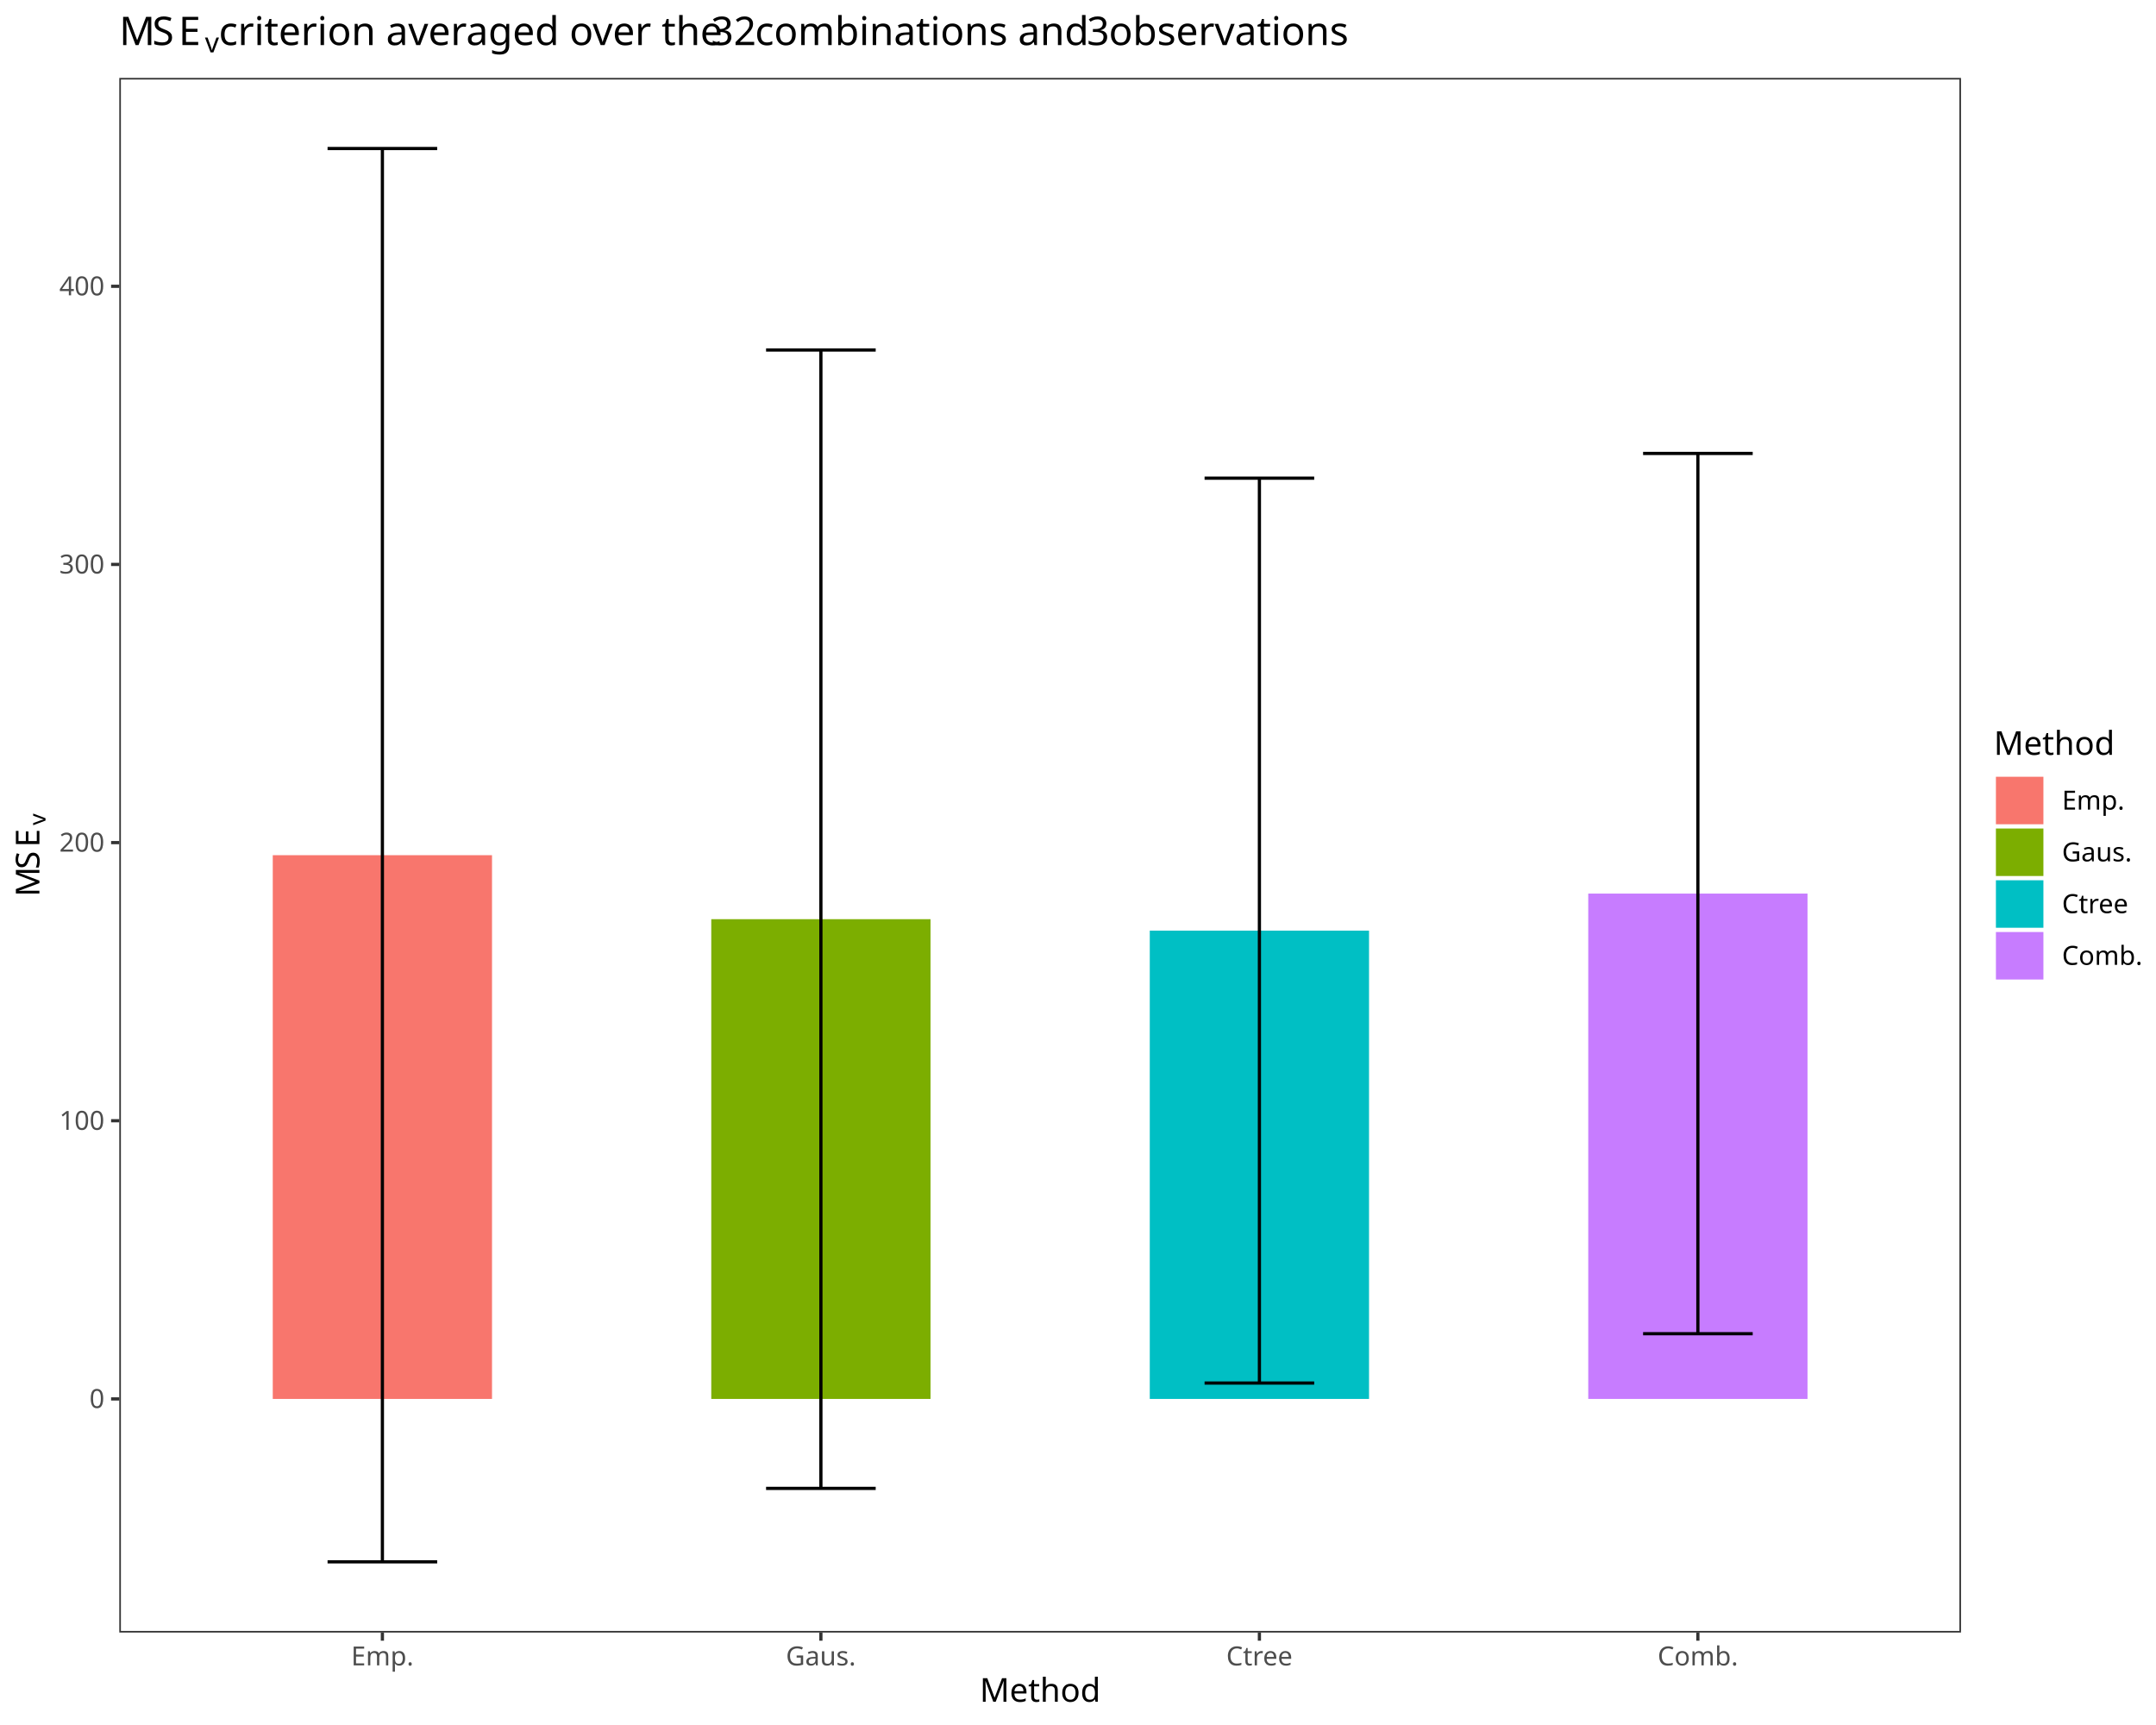
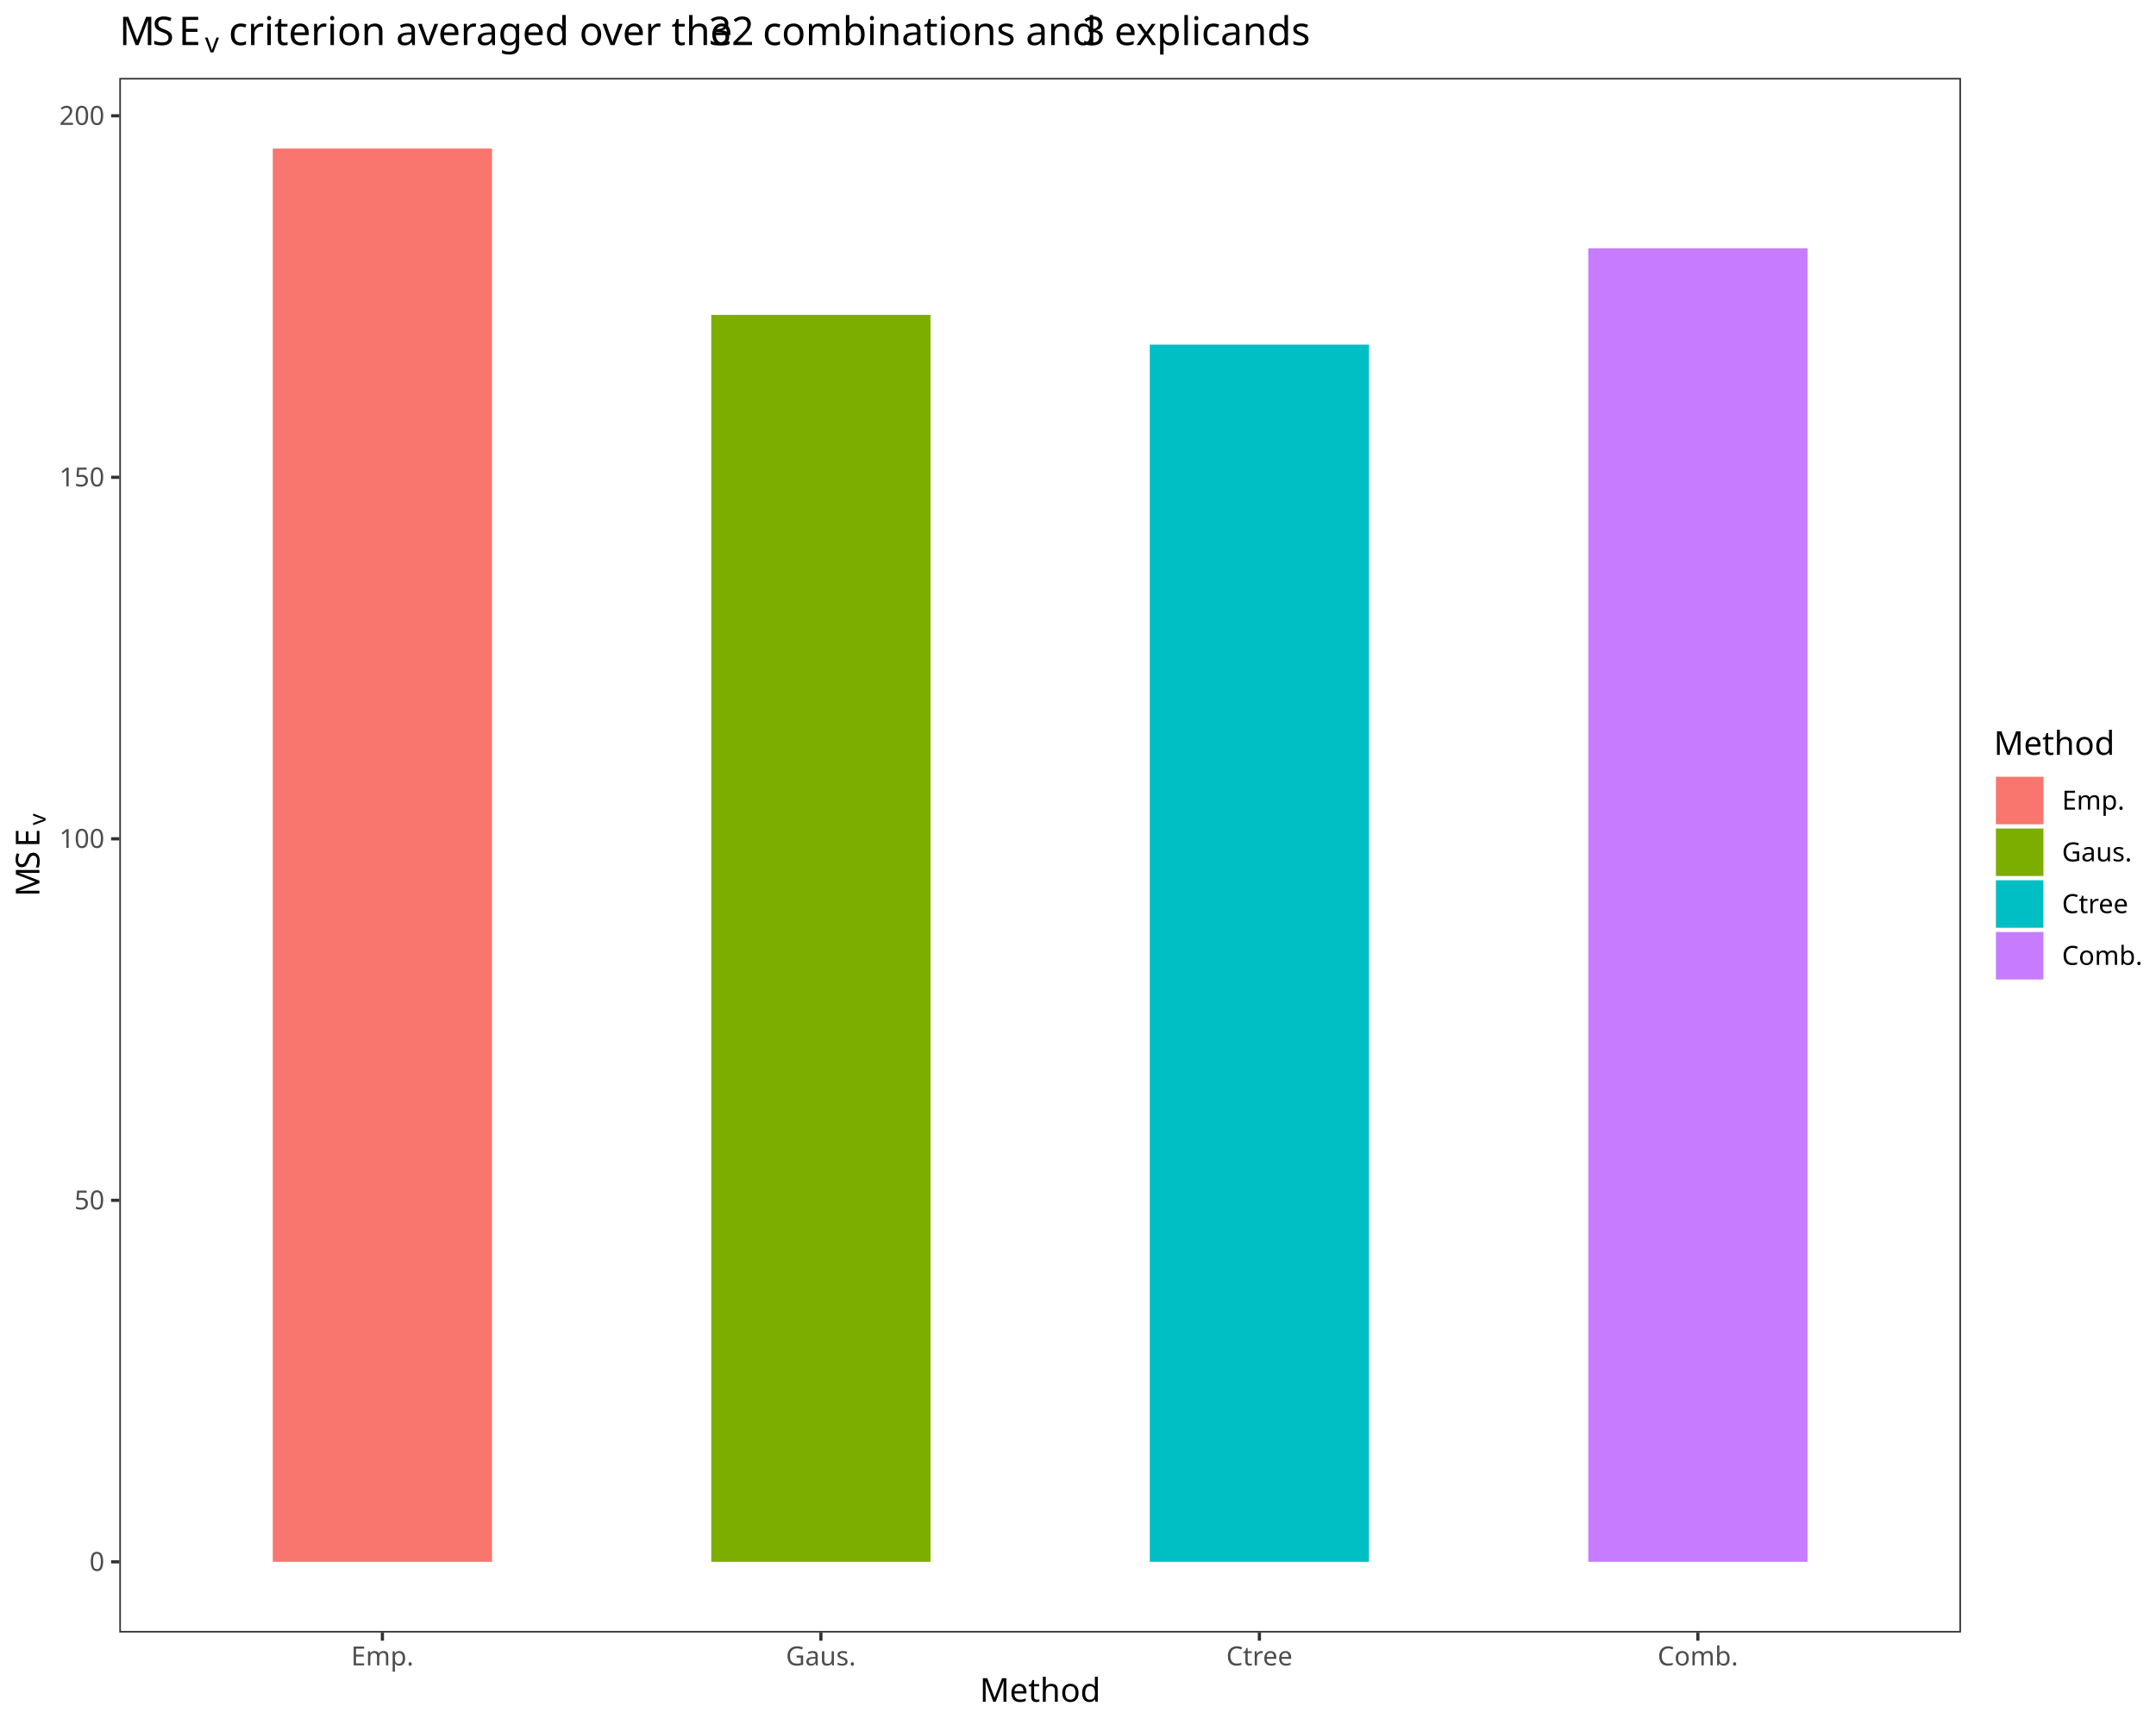
<svg xmlns="http://www.w3.org/2000/svg" class="svglite" data-engine-version="2.0" width="720.00pt" height="576.00pt" viewBox="0 0 720.00 576.00">
  <defs>
    <style type="text/css">
    .svglite line, .svglite polyline, .svglite polygon, .svglite path, .svglite rect, .svglite circle {
      fill: none;
      stroke: #000000;
      stroke-linecap: round;
      stroke-linejoin: round;
      stroke-miterlimit: 10.00;
    }
  </style>
  </defs>
  <rect width="100%" height="100%" style="stroke: none; fill: #FFFFFF;" />
  <defs>
    <clipPath id="cpMC4wMHw3MjAuMDB8MC4wMHw1NzYuMDA=">
      <rect x="0.00" y="0.00" width="720.00" height="576.00" />
    </clipPath>
  </defs>
  <g clip-path="url(#cpMC4wMHw3MjAuMDB8MC4wMHw1NzYuMDA=)">
    <rect x="0.00" y="0.00" width="720.00" height="576.00" style="stroke-width: 1.07; stroke: #FFFFFF; fill: #FFFFFF;" />
  </g>
  <defs>
    <clipPath id="cpMzkuODR8NjU0Ljg4fDI2LjAxfDU0NS4xMQ==">
      <rect x="39.84" y="26.01" width="615.04" height="519.11" />
    </clipPath>
  </defs>
  <g clip-path="url(#cpMzkuODR8NjU0Ljg4fDI2LjAxfDU0NS4xMQ==)">
    <rect x="39.84" y="26.01" width="615.04" height="519.11" style="stroke-width: 1.07; stroke: none; fill: #FFFFFF;" />
-     <rect x="91.09" y="285.56" width="73.22" height="181.56" style="stroke-width: 1.07; stroke: none; stroke-linecap: butt; stroke-linejoin: miter; fill: #F8766D;" />
-     <rect x="237.53" y="306.93" width="73.22" height="160.19" style="stroke-width: 1.07; stroke: none; stroke-linecap: butt; stroke-linejoin: miter; fill: #7CAE00;" />
-     <rect x="383.97" y="310.75" width="73.22" height="156.37" style="stroke-width: 1.07; stroke: none; stroke-linecap: butt; stroke-linejoin: miter; fill: #00BFC4;" />
-     <rect x="530.40" y="298.38" width="73.22" height="168.74" style="stroke-width: 1.07; stroke: none; stroke-linecap: butt; stroke-linejoin: miter; fill: #C77CFF;" />
-     <polyline points="109.39,49.60 146.00,49.60 " style="stroke-width: 1.07; stroke-linecap: butt;" />
-     <polyline points="127.70,49.60 127.70,521.52 " style="stroke-width: 1.07; stroke-linecap: butt;" />
-     <polyline points="109.39,521.52 146.00,521.52 " style="stroke-width: 1.07; stroke-linecap: butt;" />
-     <polyline points="255.83,116.87 292.44,116.87 " style="stroke-width: 1.07; stroke-linecap: butt;" />
-     <polyline points="274.14,116.87 274.14,496.99 " style="stroke-width: 1.07; stroke-linecap: butt;" />
-     <polyline points="255.83,496.99 292.44,496.99 " style="stroke-width: 1.07; stroke-linecap: butt;" />
-     <polyline points="402.27,159.67 438.88,159.67 " style="stroke-width: 1.07; stroke-linecap: butt;" />
-     <polyline points="420.58,159.67 420.58,461.82 " style="stroke-width: 1.07; stroke-linecap: butt;" />
-     <polyline points="402.27,461.82 438.88,461.82 " style="stroke-width: 1.07; stroke-linecap: butt;" />
-     <polyline points="548.71,151.41 585.32,151.41 " style="stroke-width: 1.07; stroke-linecap: butt;" />
-     <polyline points="567.01,151.41 567.01,445.35 " style="stroke-width: 1.07; stroke-linecap: butt;" />
-     <polyline points="548.71,445.35 585.32,445.35 " style="stroke-width: 1.07; stroke-linecap: butt;" />
+     <rect x="91.09" y="49.60" width="73.22" height="471.91" style="stroke-width: 1.07; stroke: none; stroke-linecap: butt; stroke-linejoin: miter; fill: #F8766D;" />
+     <rect x="237.53" y="105.15" width="73.22" height="416.37" style="stroke-width: 1.07; stroke: none; stroke-linecap: butt; stroke-linejoin: miter; fill: #7CAE00;" />
+     <rect x="383.97" y="115.07" width="73.22" height="406.45" style="stroke-width: 1.07; stroke: none; stroke-linecap: butt; stroke-linejoin: miter; fill: #00BFC4;" />
+     <rect x="530.40" y="82.92" width="73.22" height="438.59" style="stroke-width: 1.07; stroke: none; stroke-linecap: butt; stroke-linejoin: miter; fill: #C77CFF;" />
    <rect x="39.84" y="26.01" width="615.04" height="519.11" style="stroke-width: 1.07; stroke: #333333;" />
  </g>
  <g clip-path="url(#cpMC4wMHw3MjAuMDB8MC4wMHw1NzYuMDA=)">
-     <text x="34.90" y="470.14" text-anchor="end" style="font-size: 8.80px; fill: #4D4D4D; font-family: sans;" textLength="4.89px" lengthAdjust="spacingAndGlyphs">0</text>
-     <text x="34.90" y="377.26" text-anchor="end" style="font-size: 8.80px; fill: #4D4D4D; font-family: sans;" textLength="14.68px" lengthAdjust="spacingAndGlyphs">100</text>
-     <text x="34.90" y="284.38" text-anchor="end" style="font-size: 8.80px; fill: #4D4D4D; font-family: sans;" textLength="14.68px" lengthAdjust="spacingAndGlyphs">200</text>
-     <text x="34.90" y="191.50" text-anchor="end" style="font-size: 8.80px; fill: #4D4D4D; font-family: sans;" textLength="14.68px" lengthAdjust="spacingAndGlyphs">300</text>
-     <text x="34.90" y="98.62" text-anchor="end" style="font-size: 8.80px; fill: #4D4D4D; font-family: sans;" textLength="14.68px" lengthAdjust="spacingAndGlyphs">400</text>
-     <polyline points="37.10,467.12 39.84,467.12 " style="stroke-width: 1.07; stroke: #333333; stroke-linecap: butt;" />
-     <polyline points="37.10,374.23 39.84,374.23 " style="stroke-width: 1.07; stroke: #333333; stroke-linecap: butt;" />
-     <polyline points="37.10,281.35 39.84,281.35 " style="stroke-width: 1.07; stroke: #333333; stroke-linecap: butt;" />
-     <polyline points="37.10,188.47 39.84,188.47 " style="stroke-width: 1.07; stroke: #333333; stroke-linecap: butt;" />
-     <polyline points="37.10,95.59 39.84,95.59 " style="stroke-width: 1.07; stroke: #333333; stroke-linecap: butt;" />
+     <text x="34.90" y="524.54" text-anchor="end" style="font-size: 8.80px; fill: #4D4D4D; font-family: sans;" textLength="4.89px" lengthAdjust="spacingAndGlyphs">0</text>
+     <text x="34.90" y="403.83" text-anchor="end" style="font-size: 8.80px; fill: #4D4D4D; font-family: sans;" textLength="9.79px" lengthAdjust="spacingAndGlyphs">50</text>
+     <text x="34.90" y="283.12" text-anchor="end" style="font-size: 8.80px; fill: #4D4D4D; font-family: sans;" textLength="14.68px" lengthAdjust="spacingAndGlyphs">100</text>
+     <text x="34.90" y="162.41" text-anchor="end" style="font-size: 8.80px; fill: #4D4D4D; font-family: sans;" textLength="14.68px" lengthAdjust="spacingAndGlyphs">150</text>
+     <text x="34.90" y="41.70" text-anchor="end" style="font-size: 8.80px; fill: #4D4D4D; font-family: sans;" textLength="14.68px" lengthAdjust="spacingAndGlyphs">200</text>
+     <polyline points="37.10,521.52 39.84,521.52 " style="stroke-width: 1.07; stroke: #333333; stroke-linecap: butt;" />
+     <polyline points="37.10,400.80 39.84,400.80 " style="stroke-width: 1.07; stroke: #333333; stroke-linecap: butt;" />
+     <polyline points="37.10,280.09 39.84,280.09 " style="stroke-width: 1.07; stroke: #333333; stroke-linecap: butt;" />
+     <polyline points="37.10,159.38 39.84,159.38 " style="stroke-width: 1.07; stroke: #333333; stroke-linecap: butt;" />
+     <polyline points="37.10,38.67 39.84,38.67 " style="stroke-width: 1.07; stroke: #333333; stroke-linecap: butt;" />
    <polyline points="127.70,547.85 127.70,545.11 " style="stroke-width: 1.07; stroke: #333333; stroke-linecap: butt;" />
    <polyline points="274.14,547.85 274.14,545.11 " style="stroke-width: 1.07; stroke: #333333; stroke-linecap: butt;" />
    <polyline points="420.58,547.85 420.58,545.11 " style="stroke-width: 1.07; stroke: #333333; stroke-linecap: butt;" />
    <polyline points="567.01,547.85 567.01,545.11 " style="stroke-width: 1.07; stroke: #333333; stroke-linecap: butt;" />
    <text x="127.70" y="556.10" text-anchor="middle" style="font-size: 8.80px; fill: #4D4D4D; font-family: sans;" textLength="20.54px" lengthAdjust="spacingAndGlyphs">Emp.</text>
    <text x="274.14" y="556.10" text-anchor="middle" style="font-size: 8.80px; fill: #4D4D4D; font-family: sans;" textLength="23.49px" lengthAdjust="spacingAndGlyphs">Gaus.</text>
    <text x="420.58" y="556.10" text-anchor="middle" style="font-size: 8.80px; fill: #4D4D4D; font-family: sans;" textLength="21.52px" lengthAdjust="spacingAndGlyphs">Ctree</text>
    <text x="567.01" y="556.10" text-anchor="middle" style="font-size: 8.80px; fill: #4D4D4D; font-family: sans;" textLength="25.92px" lengthAdjust="spacingAndGlyphs">Comb.</text>
    <text x="347.36" y="568.24" text-anchor="middle" style="font-size: 11.00px; font-family: sans;" textLength="36.70px" lengthAdjust="spacingAndGlyphs">Method</text>
    <text transform="translate(13.16,299.41) rotate(-90)" style="font-size: 11.00px; font-family: sans;" textLength="9.17px" lengthAdjust="spacingAndGlyphs">M</text>
    <text transform="translate(13.16,290.24) rotate(-90)" style="font-size: 11.00px; font-family: sans;" textLength="7.34px" lengthAdjust="spacingAndGlyphs">S</text>
    <text transform="translate(13.16,282.90) rotate(-90)" style="font-size: 11.00px; font-family: sans;" textLength="7.34px" lengthAdjust="spacingAndGlyphs">E</text>
    <text transform="translate(15.20,275.56) rotate(-90)" style="font-size: 7.70px; font-family: sans;" textLength="3.85px" lengthAdjust="spacingAndGlyphs">v</text>
    <rect x="665.84" y="243.33" width="48.68" height="84.45" style="stroke-width: 1.07; stroke: none; fill: #FFFFFF;" />
    <text x="665.84" y="252.05" style="font-size: 11.00px; font-family: sans;" textLength="36.70px" lengthAdjust="spacingAndGlyphs">Method</text>
    <rect x="665.84" y="258.67" width="17.28" height="17.28" style="stroke-width: 1.07; stroke: none; fill: #FFFFFF;" />
    <rect x="666.54" y="259.37" width="15.86" height="15.86" style="stroke-width: 1.07; stroke: none; stroke-linecap: butt; stroke-linejoin: miter; fill: #F8766D;" />
    <rect x="665.84" y="275.95" width="17.28" height="17.28" style="stroke-width: 1.07; stroke: none; fill: #FFFFFF;" />
    <rect x="666.54" y="276.65" width="15.86" height="15.86" style="stroke-width: 1.07; stroke: none; stroke-linecap: butt; stroke-linejoin: miter; fill: #7CAE00;" />
    <rect x="665.84" y="293.23" width="17.28" height="17.28" style="stroke-width: 1.07; stroke: none; fill: #FFFFFF;" />
    <rect x="666.54" y="293.93" width="15.86" height="15.86" style="stroke-width: 1.07; stroke: none; stroke-linecap: butt; stroke-linejoin: miter; fill: #00BFC4;" />
    <rect x="665.84" y="310.51" width="17.28" height="17.28" style="stroke-width: 1.07; stroke: none; fill: #FFFFFF;" />
    <rect x="666.54" y="311.21" width="15.86" height="15.86" style="stroke-width: 1.07; stroke: none; stroke-linecap: butt; stroke-linejoin: miter; fill: #C77CFF;" />
    <text x="688.60" y="270.33" style="font-size: 8.80px; font-family: sans;" textLength="20.54px" lengthAdjust="spacingAndGlyphs">Emp.</text>
    <text x="688.60" y="287.61" style="font-size: 8.80px; font-family: sans;" textLength="23.49px" lengthAdjust="spacingAndGlyphs">Gaus.</text>
    <text x="688.60" y="304.89" style="font-size: 8.80px; font-family: sans;" textLength="21.52px" lengthAdjust="spacingAndGlyphs">Ctree</text>
    <text x="688.60" y="322.17" style="font-size: 8.80px; font-family: sans;" textLength="25.92px" lengthAdjust="spacingAndGlyphs">Comb.</text>
    <text x="39.84" y="15.05" style="font-size: 13.20px; font-family: sans;" textLength="11.00px" lengthAdjust="spacingAndGlyphs">M</text>
    <text x="50.84" y="15.05" style="font-size: 13.20px; font-family: sans;" textLength="8.81px" lengthAdjust="spacingAndGlyphs">S</text>
    <text x="59.64" y="15.05" style="font-size: 13.20px; font-family: sans;" textLength="8.81px" lengthAdjust="spacingAndGlyphs">E</text>
    <text x="68.45" y="17.49" style="font-size: 9.24px; font-family: sans;" textLength="4.62px" lengthAdjust="spacingAndGlyphs">v</text>
-     <text x="73.07" y="15.05" style="font-size: 13.20px; font-family: sans;" textLength="164.37px" lengthAdjust="spacingAndGlyphs"> criterion averaged over the </text>
-     <text x="237.45" y="15.05" style="font-size: 13.20px; font-family: sans;" textLength="14.68px" lengthAdjust="spacingAndGlyphs">32</text>
-     <text x="252.13" y="15.05" style="font-size: 13.20px; font-family: sans;" textLength="110.82px" lengthAdjust="spacingAndGlyphs"> combinations and </text>
-     <text x="362.95" y="15.05" style="font-size: 13.20px; font-family: sans;" textLength="7.34px" lengthAdjust="spacingAndGlyphs">3</text>
-     <text x="370.29" y="15.05" style="font-size: 13.20px; font-family: sans;" textLength="78.53px" lengthAdjust="spacingAndGlyphs"> observations</text>
+     <text x="73.07" y="15.05" style="font-size: 13.20px; font-family: sans;" textLength="3.30px" lengthAdjust="spacingAndGlyphs"> </text>
+     <text x="76.38" y="15.05" style="font-size: 13.20px; font-family: sans;" textLength="157.04px" lengthAdjust="spacingAndGlyphs">criterion averaged over the</text>
+     <text x="233.41" y="15.05" style="font-size: 13.20px; font-family: sans;" textLength="3.30px" lengthAdjust="spacingAndGlyphs"> </text>
+     <text x="236.72" y="15.05" style="font-size: 13.20px; font-family: sans;" textLength="14.68px" lengthAdjust="spacingAndGlyphs">32</text>
+     <text x="251.40" y="15.05" style="font-size: 13.20px; font-family: sans;" textLength="3.30px" lengthAdjust="spacingAndGlyphs"> </text>
+     <text x="254.70" y="15.05" style="font-size: 13.20px; font-family: sans;" textLength="103.48px" lengthAdjust="spacingAndGlyphs">combinations and</text>
+     <text x="358.19" y="15.05" style="font-size: 13.20px; font-family: sans;" textLength="3.30px" lengthAdjust="spacingAndGlyphs"> </text>
+     <text x="361.49" y="15.05" style="font-size: 13.20px; font-family: sans;" textLength="7.34px" lengthAdjust="spacingAndGlyphs">3</text>
+     <text x="368.83" y="15.05" style="font-size: 13.20px; font-family: sans;" textLength="3.30px" lengthAdjust="spacingAndGlyphs"> </text>
+     <text x="372.13" y="15.05" style="font-size: 13.20px; font-family: sans;" textLength="62.39px" lengthAdjust="spacingAndGlyphs">explicands</text>
  </g>
</svg>
